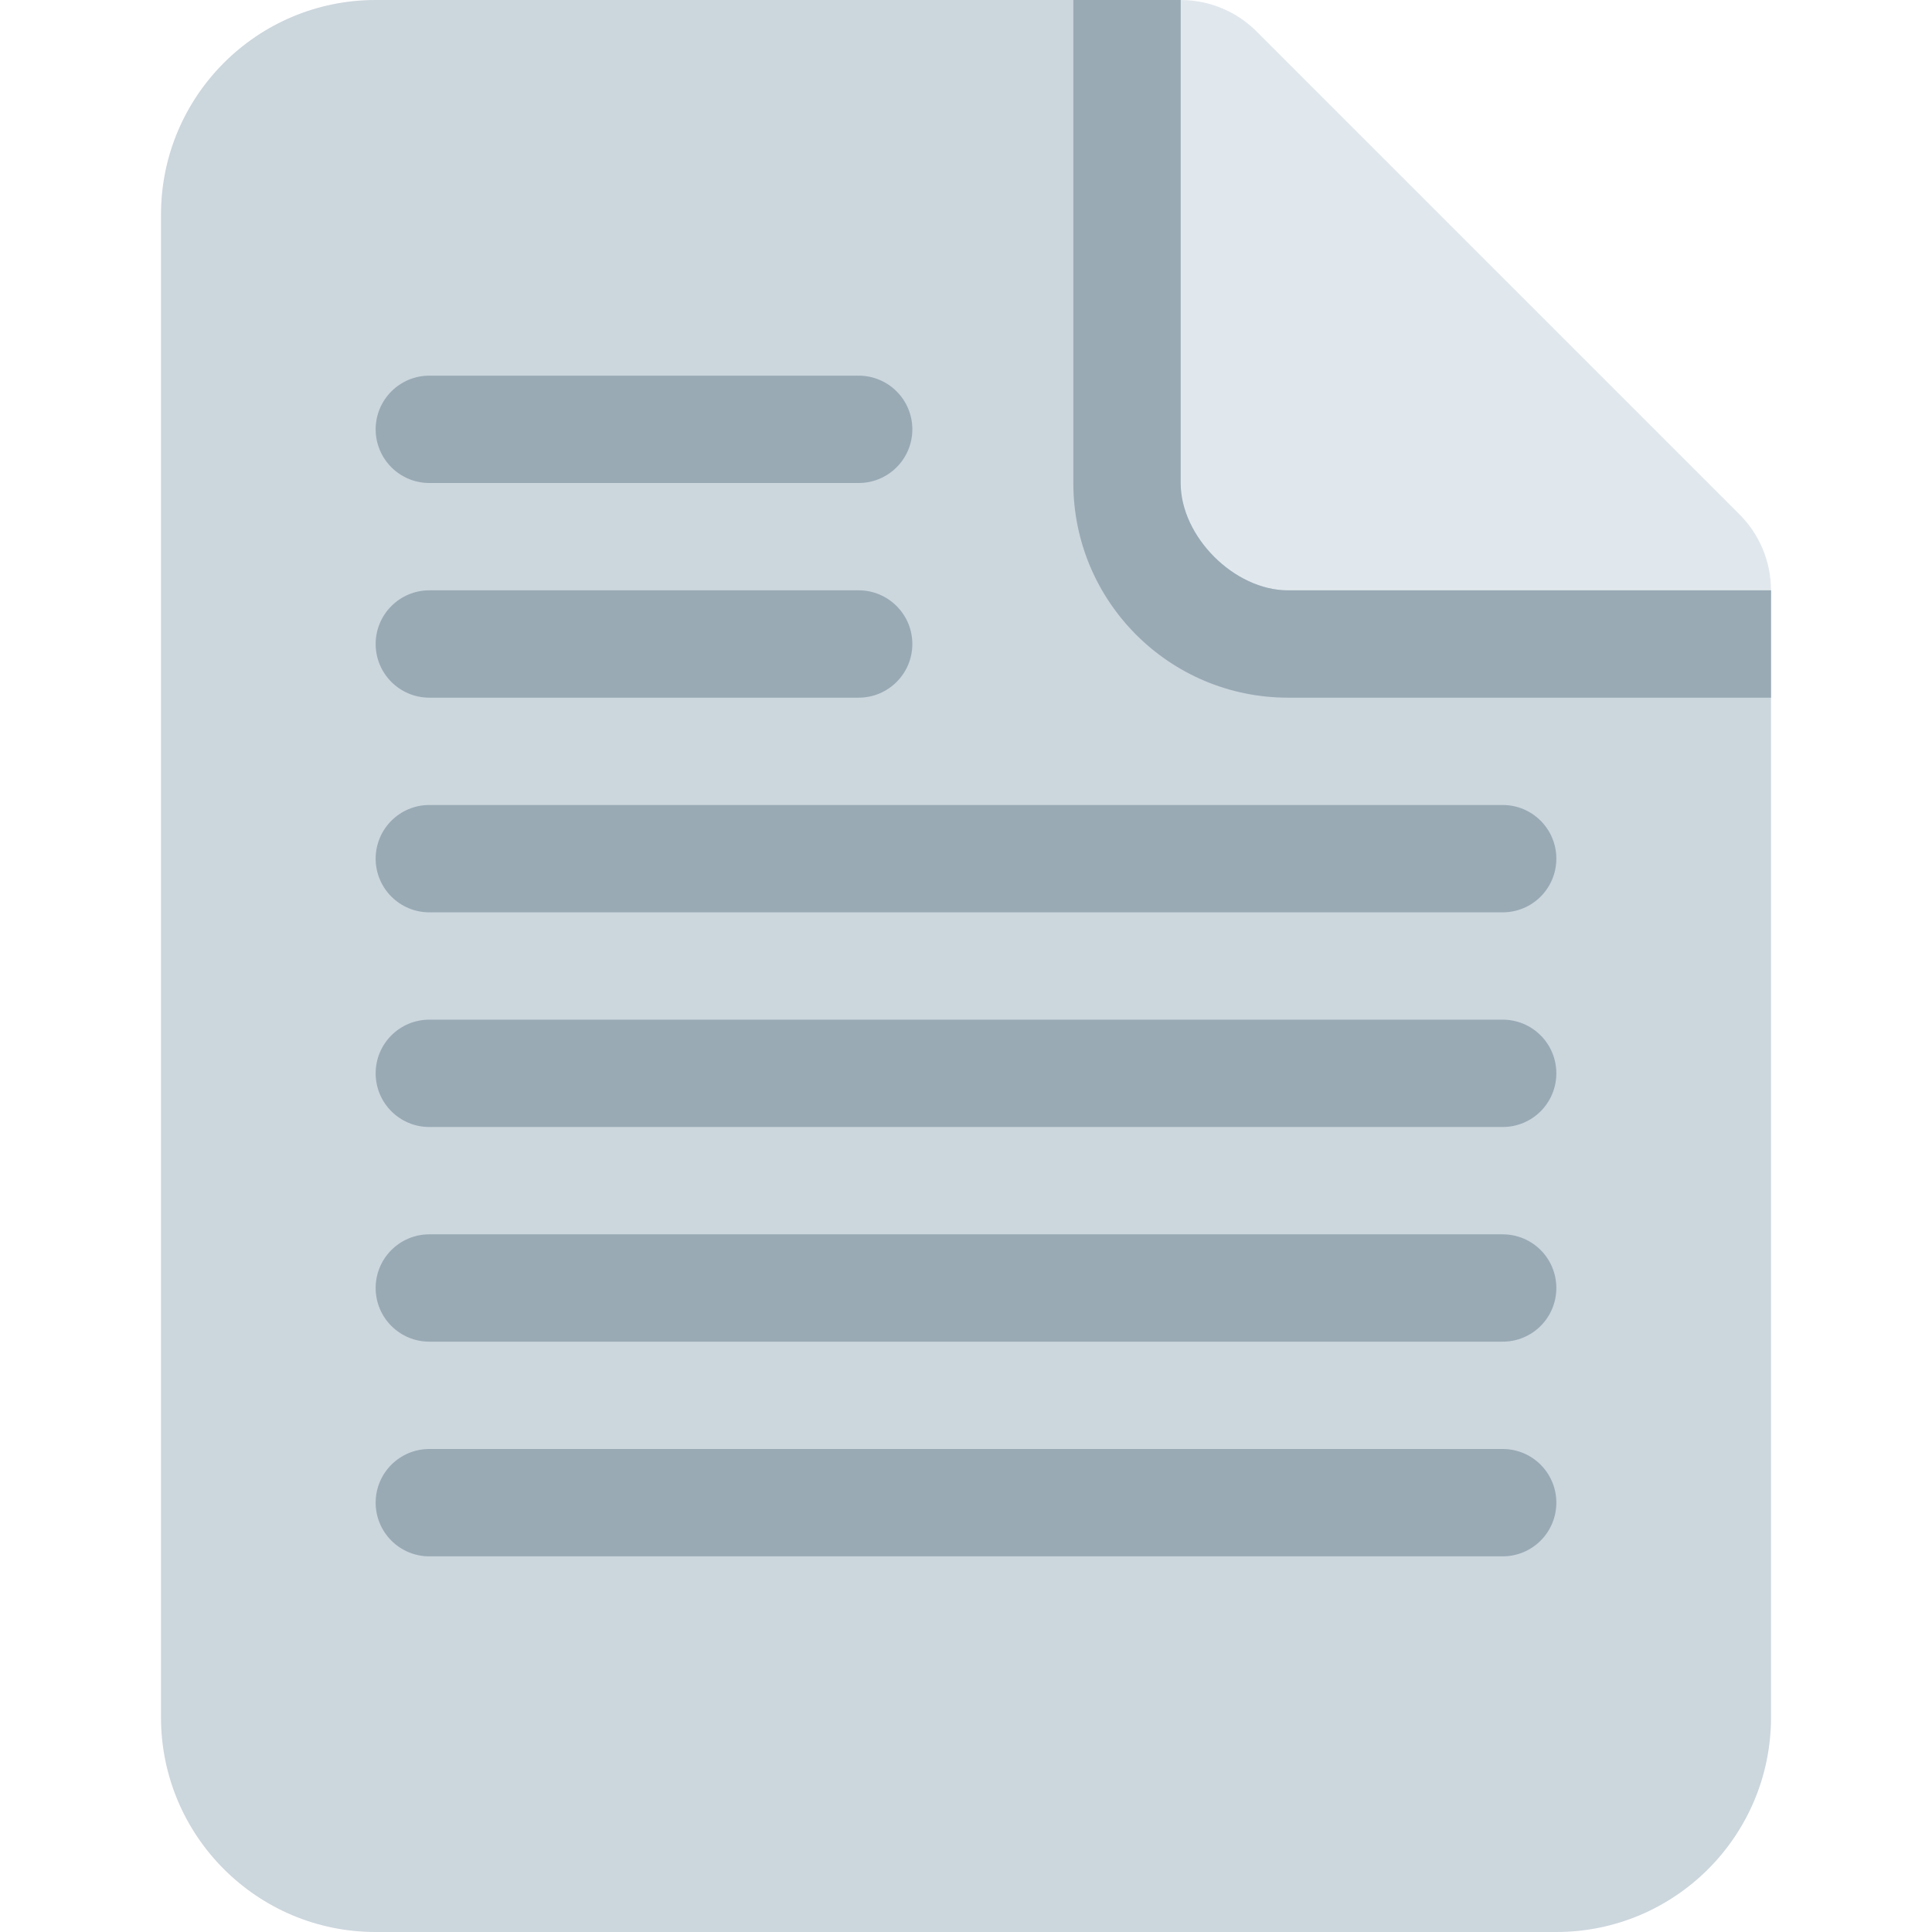
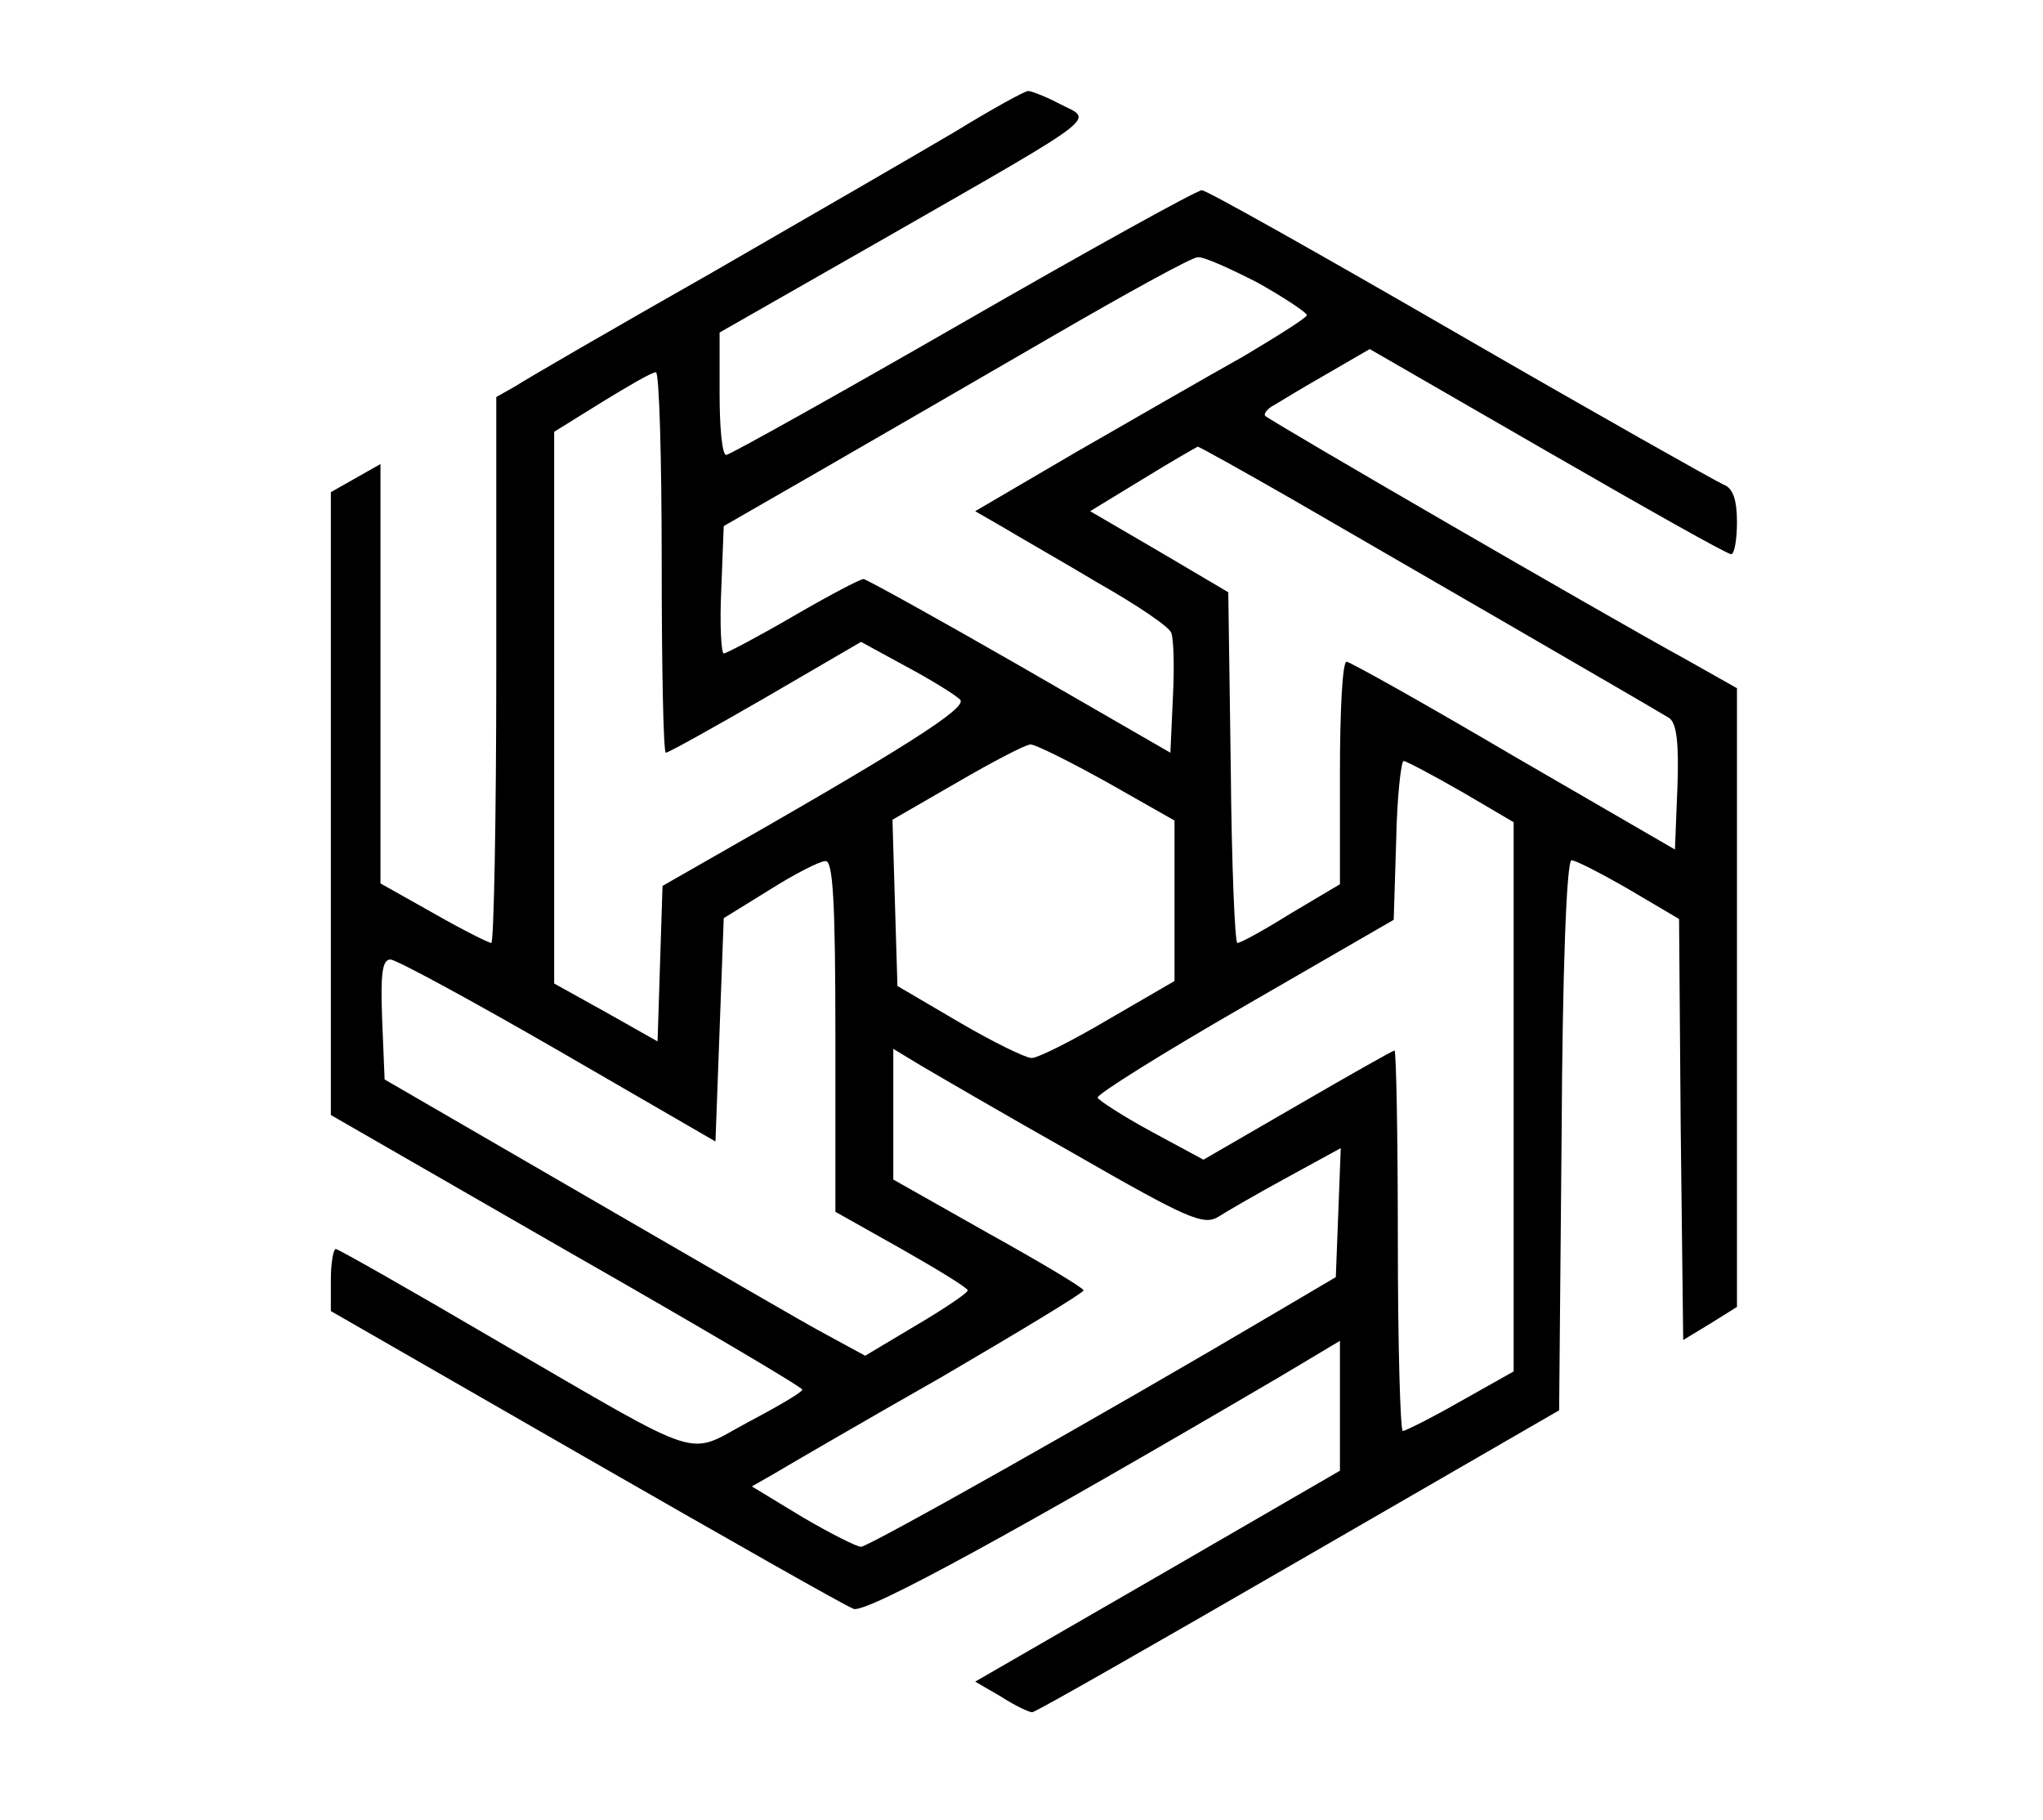
- <svg xmlns="http://www.w3.org/2000/svg" viewBox="0 0 36 36">
-   <path fill="#E1E8ED" d="M32.415 9.586l-9-9C23.054.225 22.553 0 22 0c-1.104 0-1.999.896-2 2 0 .552.224 1.053.586 1.415l-3.859 3.859 9 9 3.859-3.859c.362.361.862.585 1.414.585 1.104 0 2.001-.896 2-2 0-.552-.224-1.052-.585-1.414z" />
-   <path fill="#CCD6DD" d="M22 0H7C4.791 0 3 1.791 3 4v28c0 2.209 1.791 4 4 4h22c2.209 0 4-1.791 4-4V11h-9c-1 0-2-1-2-2V0z" />
-   <path fill="#99AAB5" d="M22 0h-2v9c0 2.209 1.791 4 4 4h9v-2h-9c-1 0-2-1-2-2V0zm-5 8c0 .552-.448 1-1 1H8c-.552 0-1-.448-1-1s.448-1 1-1h8c.552 0 1 .448 1 1zm0 4c0 .552-.448 1-1 1H8c-.552 0-1-.448-1-1s.448-1 1-1h8c.552 0 1 .448 1 1zm12 4c0 .552-.447 1-1 1H8c-.552 0-1-.448-1-1s.448-1 1-1h20c.553 0 1 .448 1 1zm0 4c0 .553-.447 1-1 1H8c-.552 0-1-.447-1-1 0-.553.448-1 1-1h20c.553 0 1 .447 1 1zm0 4c0 .553-.447 1-1 1H8c-.552 0-1-.447-1-1 0-.553.448-1 1-1h20c.553 0 1 .447 1 1zm0 4c0 .553-.447 1-1 1H8c-.552 0-1-.447-1-1 0-.553.448-1 1-1h20c.553 0 1 .447 1 1z" />
+ <svg xmlns="http://www.w3.org/2000/svg" version="1.0" width="247pt" height="220pt" viewBox="0 0 247 220" preserveAspectRatio="xMidYMid meet">
+   <g transform="translate(0,220) scale(0.1,-0.1)" fill="#000000" stroke="none">
+     <path d="M1155 2041 c-44 -26 -177 -103 -295 -171 -118 -67 -225 -129 -237 -137 l-23 -13 0 -330 c0 -182 -3 -330 -6 -330 -3 0 -35 16 -70 36 l-64 36 0 253 0 254 -30 -17 -30 -17 0 -377 0 -376 285 -164 c156 -89 285 -165 285 -168 0 -3 -29 -20 -65 -39 -77 -41 -47 -51 -304 98 -104 61 -192 111 -195 111 -3 0 -6 -17 -6 -37 l0 -38 308 -177 c169 -97 315 -180 324 -183 15 -6 199 95 516 281 l72 43 0 -79 0 -78 -221 -128 -220 -127 31 -18 c17 -11 34 -19 38 -19 4 0 149 83 322 183 l315 182 3 333 c1 197 6 332 12 332 5 0 36 -16 69 -35 l61 -36 2 -254 3 -255 33 20 32 20 0 374 0 374 -62 35 c-97 53 -502 288 -508 294 -3 2 2 9 10 13 8 5 38 23 66 39 l50 29 215 -124 c118 -68 217 -124 222 -124 4 0 7 18 7 39 0 27 -5 41 -16 45 -9 4 -153 85 -319 181 -166 96 -306 175 -312 175 -6 0 -136 -72 -289 -160 -153 -88 -282 -160 -286 -160 -5 0 -8 33 -8 74 l0 74 205 117 c262 150 246 139 207 159 -17 9 -35 16 -39 16 -4 0 -44 -22 -88 -49z m366 -183 c32 -18 59 -36 59 -39 0 -3 -35 -25 -77 -50 -43 -24 -133 -76 -201 -115 l-123 -72 33 -19 c18 -11 71 -41 116 -68 46 -26 86 -53 88 -60 3 -7 4 -42 2 -79 l-3 -66 -182 105 c-101 58 -186 105 -189 105 -4 0 -42 -20 -85 -45 -43 -25 -81 -45 -84 -45 -3 0 -5 35 -3 77 l3 77 120 69 c66 38 192 111 280 162 88 51 166 94 173 94 7 1 40 -14 73 -31z m-721 -338 c0 -126 2 -230 5 -230 3 0 57 30 121 67 l115 67 55 -30 c30 -16 59 -34 65 -40 8 -10 -63 -56 -318 -201 l-42 -24 -3 -94 -3 -94 -62 35 -63 35 0 334 0 333 58 36 c31 19 60 36 65 36 4 0 7 -103 7 -230z m763 76 c121 -70 434 -251 455 -264 9 -6 12 -30 10 -84 l-3 -75 -195 113 c-107 63 -198 114 -202 114 -5 0 -8 -60 -8 -134 l0 -135 -59 -35 c-32 -20 -61 -36 -65 -36 -3 0 -7 95 -8 212 l-3 212 -83 49 -84 49 64 39 c34 21 64 38 66 39 2 0 54 -29 115 -64z m-224 -342 l81 -46 0 -97 0 -97 -81 -47 c-44 -26 -86 -47 -92 -46 -7 0 -46 19 -87 43 l-75 44 -3 100 -3 101 78 45 c43 25 83 46 89 46 6 0 48 -21 93 -46z m428 -11 l63 -37 0 -332 0 -332 -64 -36 c-35 -20 -67 -36 -70 -36 -3 0 -6 104 -6 230 0 127 -2 230 -4 230 -2 0 -55 -30 -117 -66 l-114 -66 -63 34 c-35 19 -64 38 -65 41 -1 4 79 54 178 111 l180 104 3 96 c1 53 6 96 9 96 3 0 35 -17 70 -37z m-757 -295 l0 -213 80 -45 c44 -25 80 -47 80 -50 0 -3 -28 -22 -62 -42 l-62 -37 -46 25 c-25 13 -155 89 -290 167 l-245 142 -3 73 c-2 54 0 72 10 72 7 0 99 -50 203 -110 l190 -110 5 135 5 135 55 34 c30 19 61 35 68 35 9 1 12 -48 12 -211z m289 -143 c136 -78 156 -87 174 -76 11 7 49 29 84 48 l64 35 -3 -78 -3 -78 -73 -43 c-208 -123 -492 -283 -501 -283 -5 0 -37 16 -71 36 l-61 37 28 16 c15 9 106 62 201 116 94 55 172 102 172 105 0 3 -52 34 -115 69 l-115 65 0 79 0 79 33 -20 c17 -10 101 -59 186 -107z" />
+   </g>
</svg>
